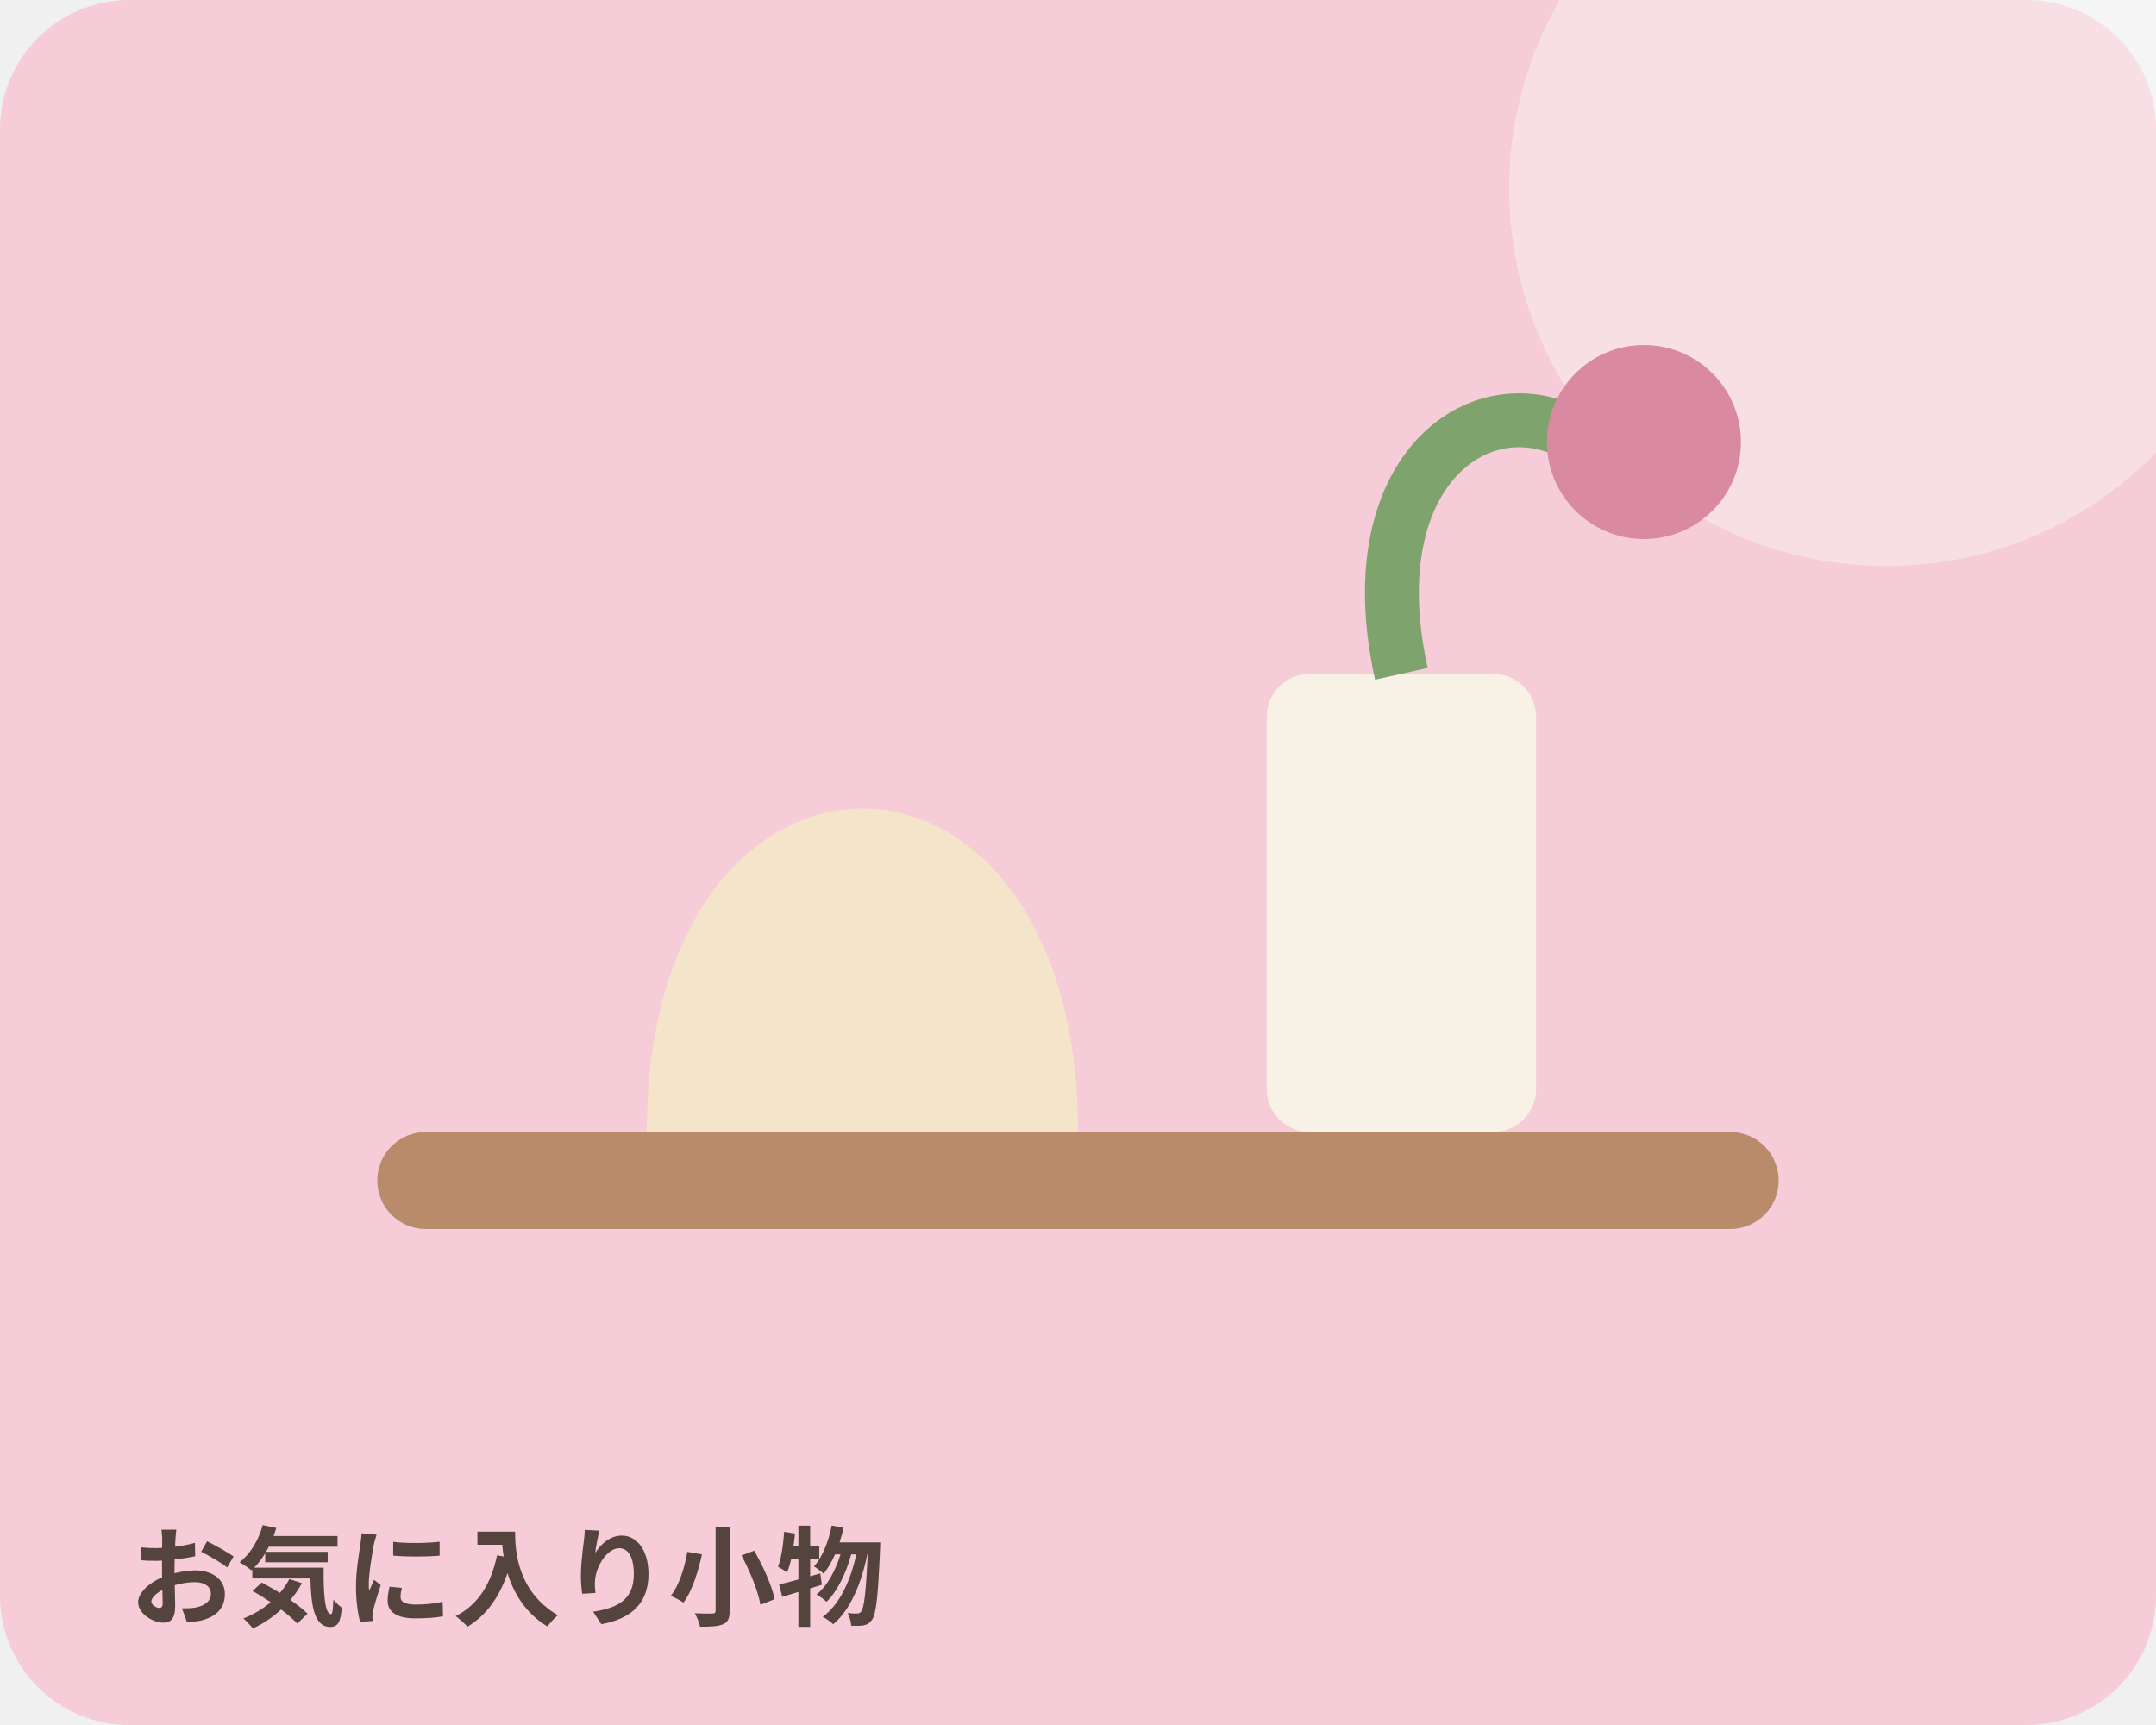
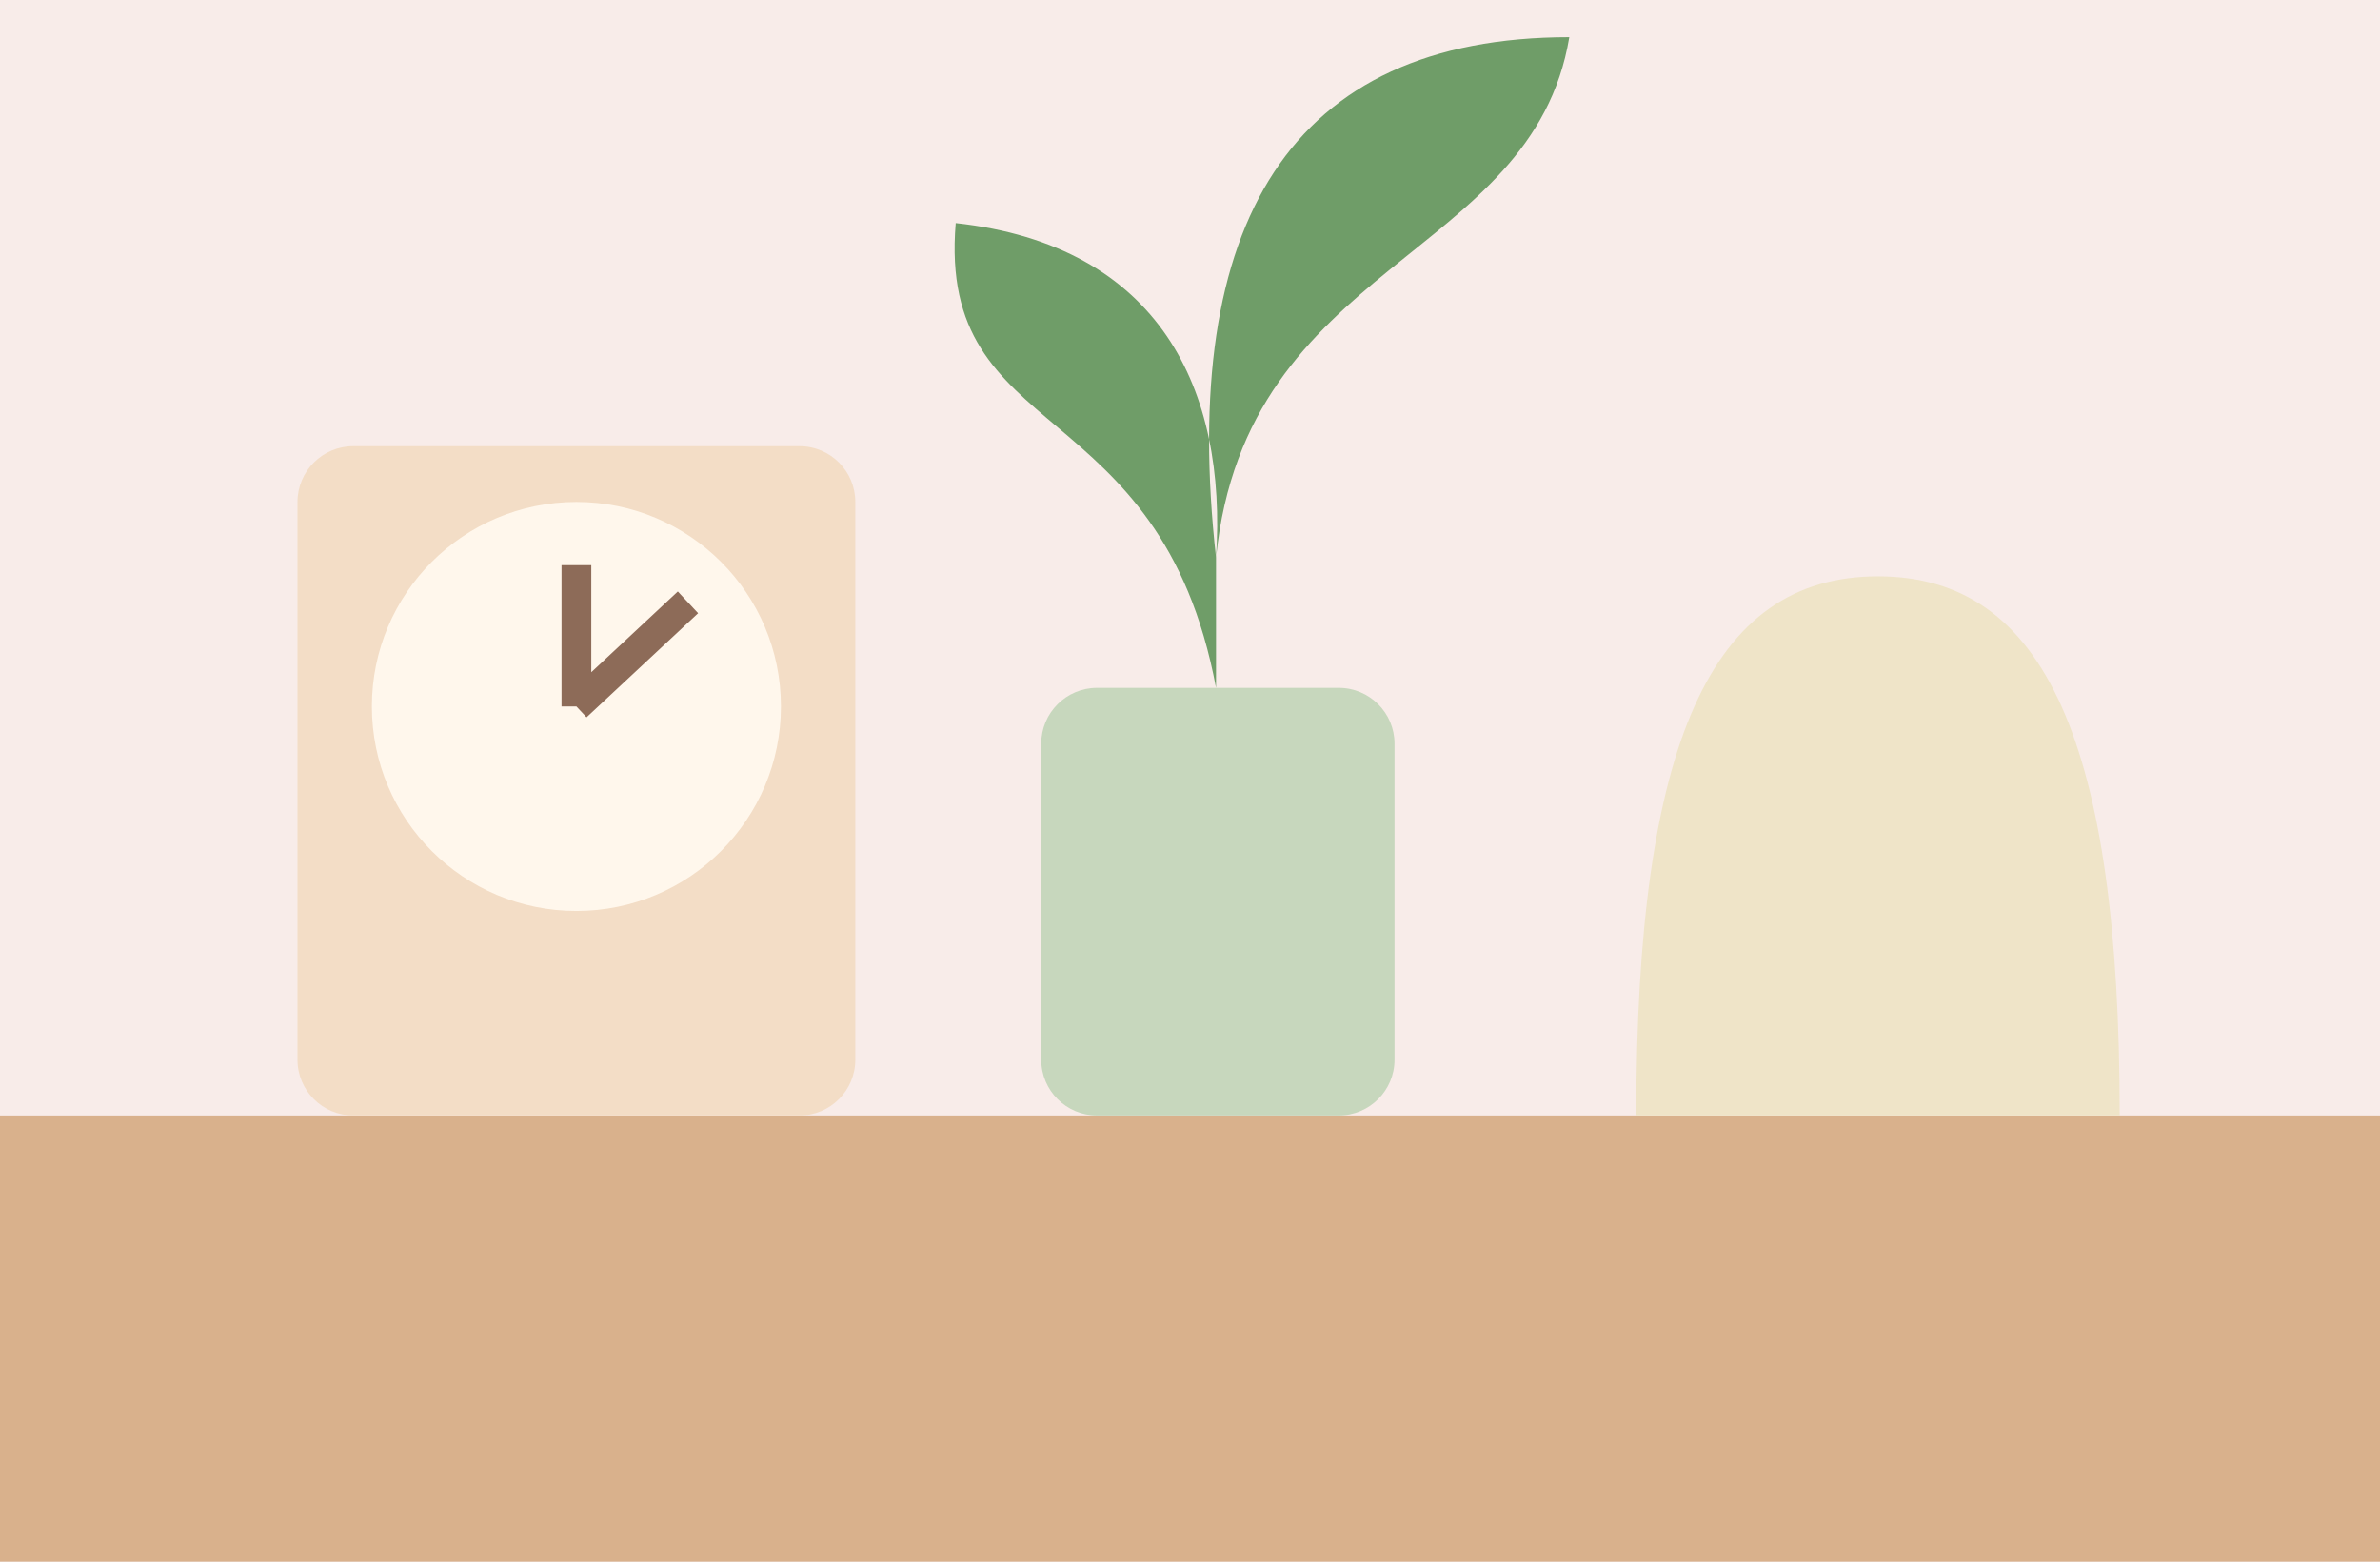
- <svg xmlns="http://www.w3.org/2000/svg" viewBox="0 0 400 320">
-   <rect width="400" height="320" rx="24" fill="#f5ccd7" />
-   <circle cx="350" cy="35" r="70" fill="#fff" opacity=".35" />
-   <rect x="70" y="210" width="260" height="18" rx="9" fill="#b98b6a" />
-   <path d="M120 210c0-80 80-80 80 0" fill="#f4e4ca" />
-   <rect x="235" y="125" width="50" height="85" rx="8" fill="#f8f1e5" />
-   <path d="M260 125c-10-45 25-60 42-35" stroke="#7fa36c" stroke-width="10" fill="none" />
-   <circle cx="305" cy="82" r="18" fill="#d98aa0" />
-   <text x="24" y="300" font-family="sans-serif" font-size="20" font-weight="700" fill="#55443d">お気に入り小物</text>
+ <svg xmlns="http://www.w3.org/2000/svg" viewBox="0 0 640 420">
+   <rect width="640" height="420" fill="#f8ece9" />
+   <rect y="300" width="640" height="120" fill="#d9b18c" />
+   <rect x="80" y="120" width="150" height="180" rx="15" fill="#f3ddc6" />
+   <circle cx="155" cy="190" r="55" fill="#fff7ec" />
+   <path d="M155 190l30-28M155 190v-38" stroke="#8d6b58" stroke-width="8" />
+   <rect x="280" y="185" width="95" height="115" rx="15" fill="#c7d7bd" />
+   <path d="M327 185c-15-80-75-65-70-125 55 6 73 45 70 90 8-80 85-80 95-140-75 0-105 50-95 140" fill="#6f9d68" />
+   <path d="M440 300c0-100 20-145 65-145s65 45 65 145" fill="#efe4c8" />
</svg>
